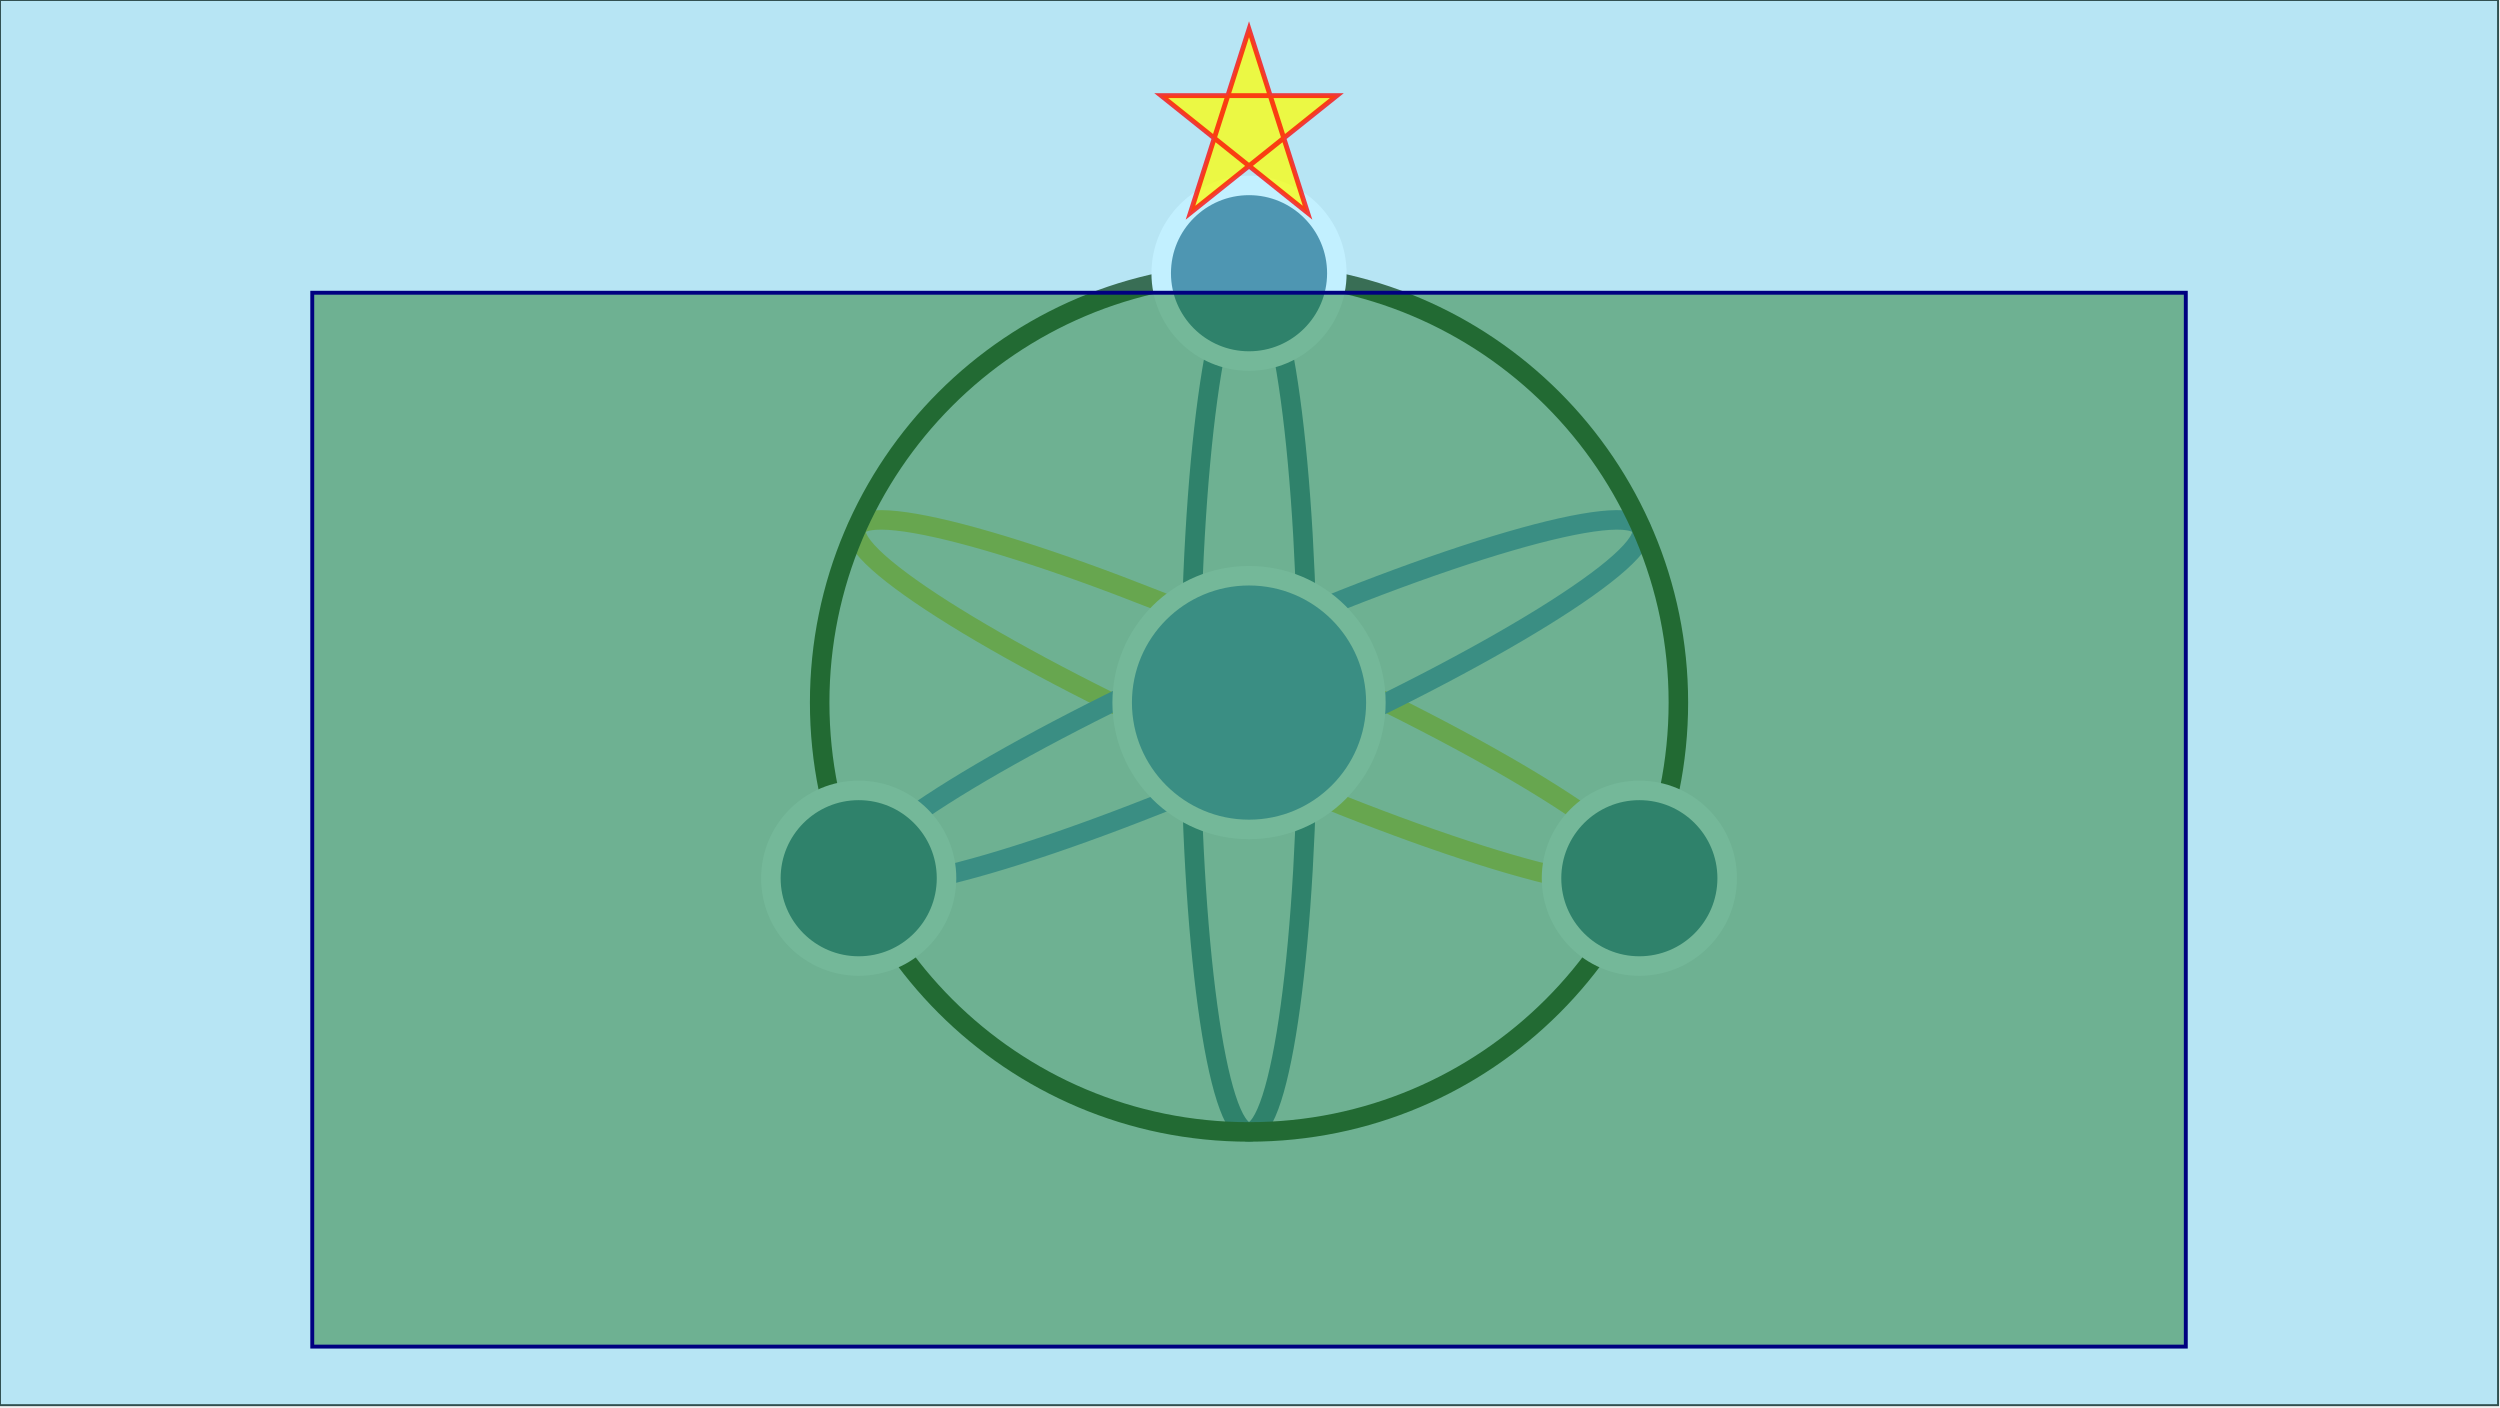
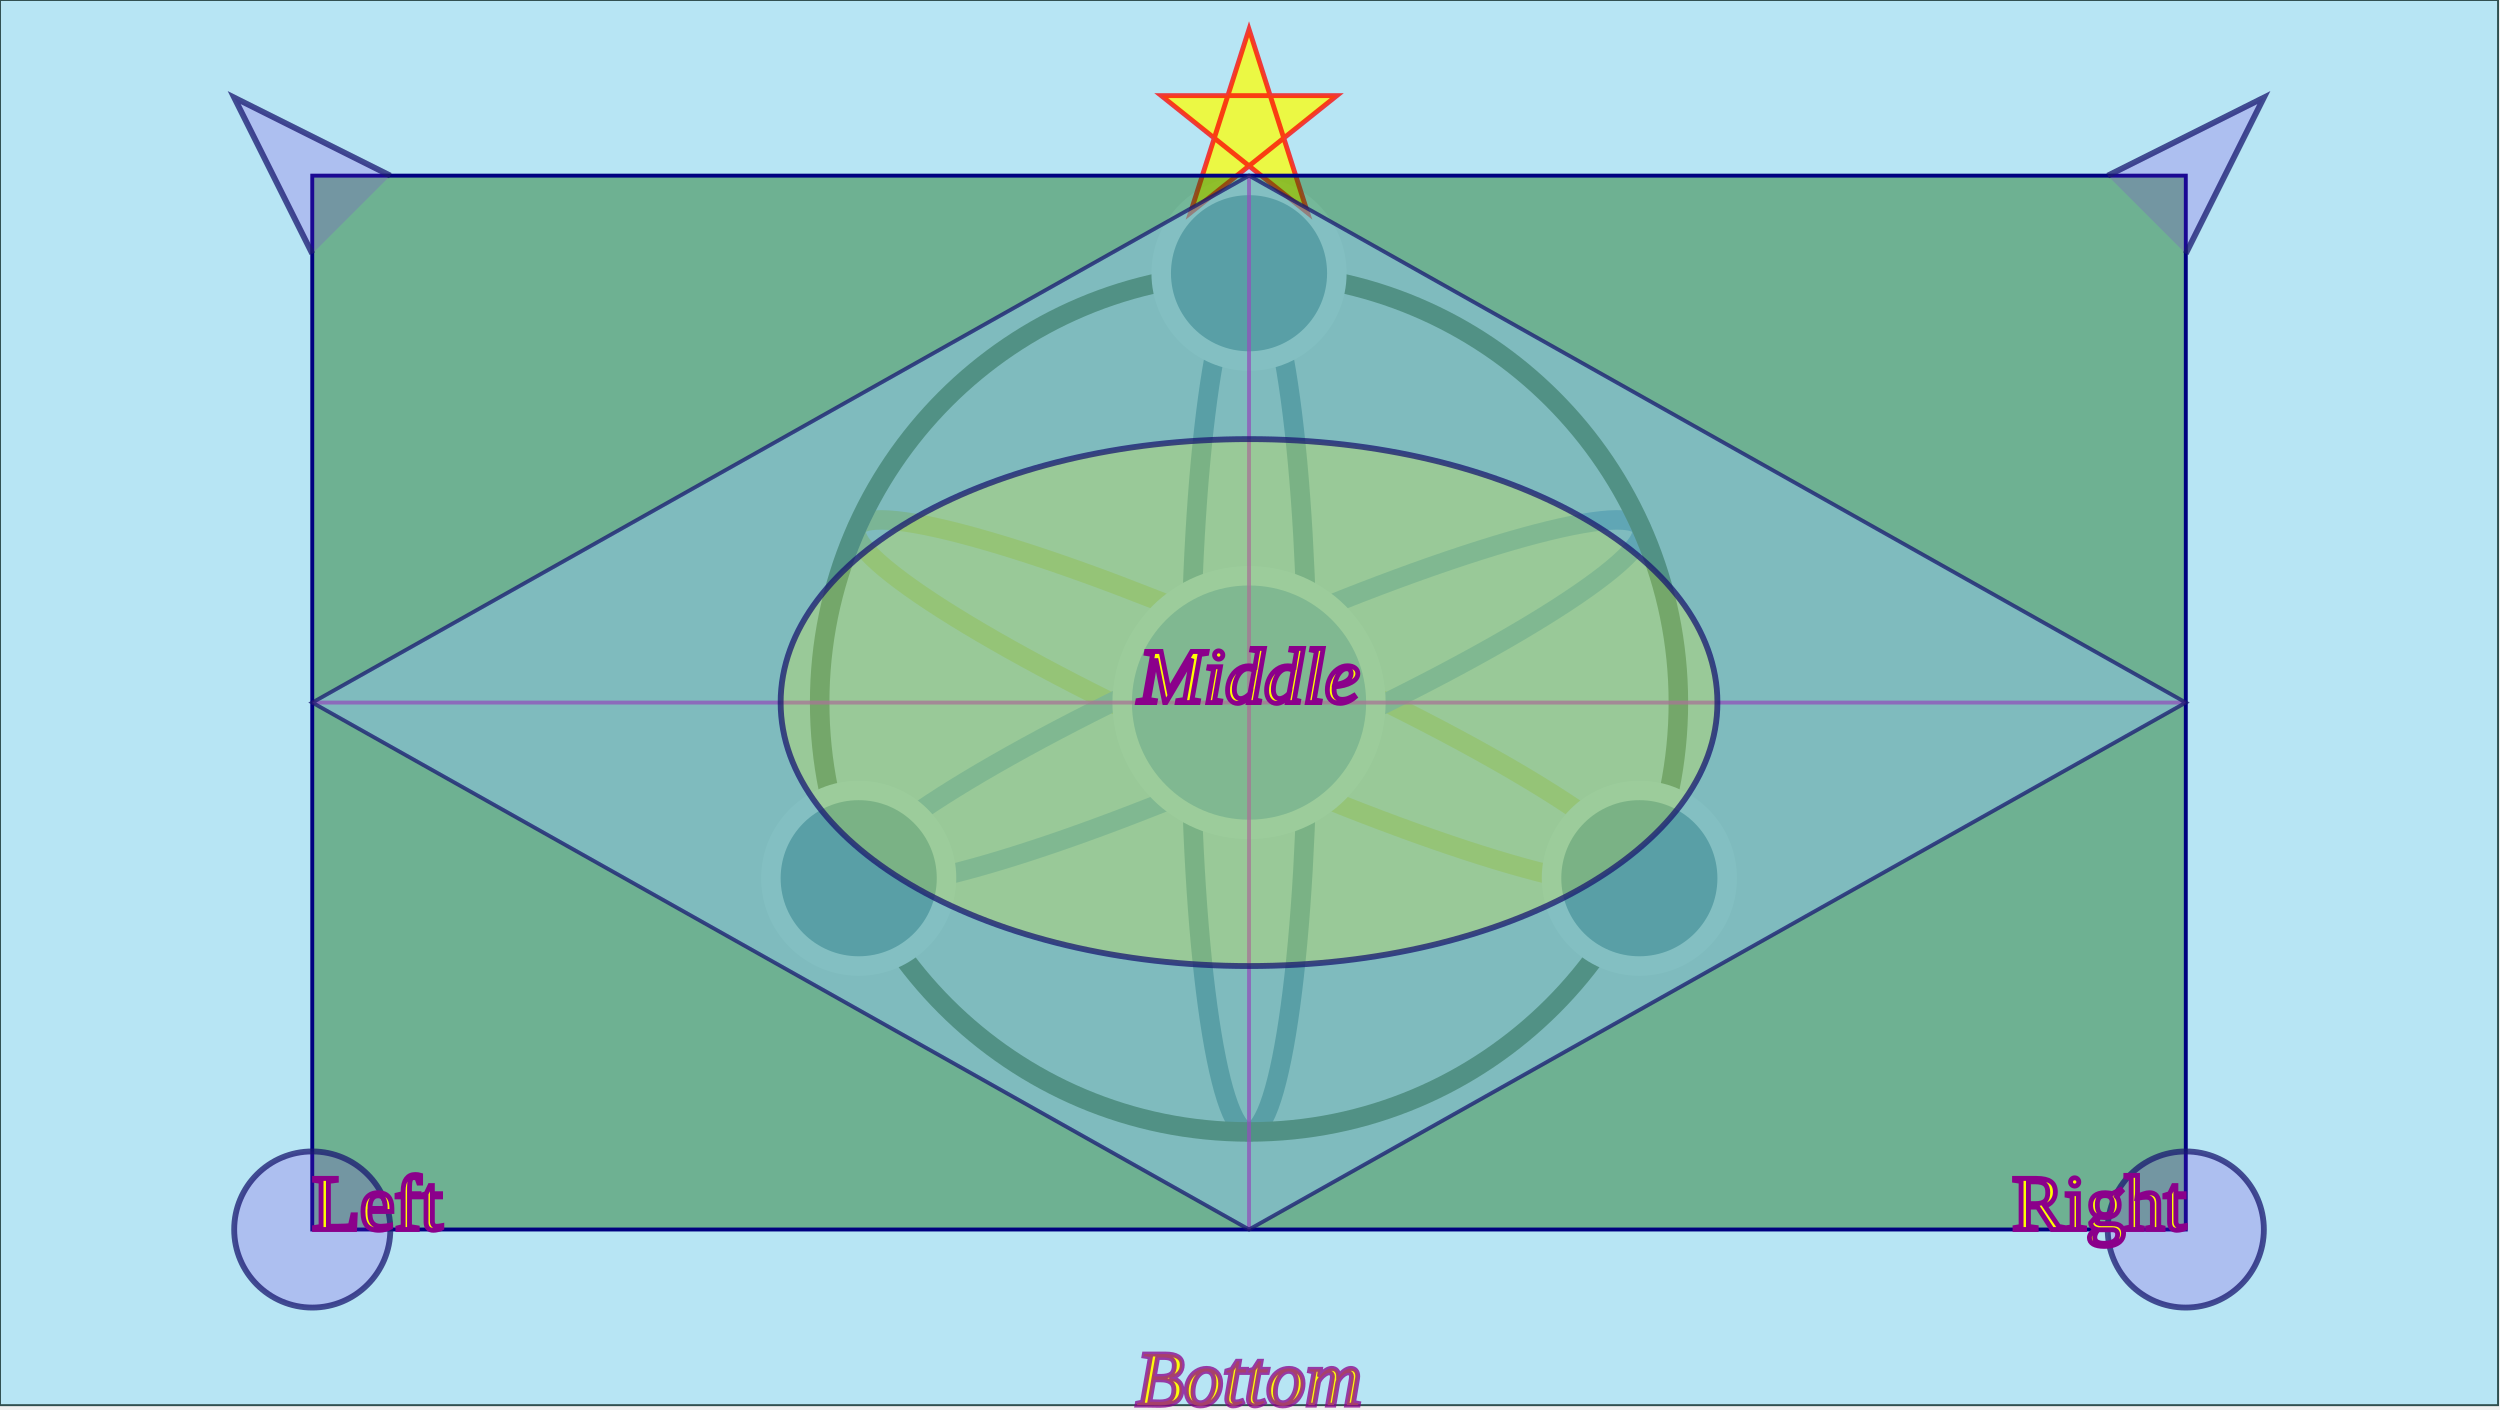
<svg xmlns="http://www.w3.org/2000/svg">
  <g stroke-width="2" transform="translate(640,360) scale(5)">
    <g fill="none">
      <ellipse stroke="rgb(102,137,154)" rx="6" ry="44" />
      <ellipse stroke="rgb(225,216,93)" rx="6" ry="44" transform="rotate(-66)" />
      <ellipse stroke="rgb(128,163,207)" rx="6" ry="44" transform="rotate(66)" />
      <circle stroke="rgb(75,84,31)" r="44" />
    </g>
    <g fill="rgb(102,137,154)" stroke="white" stroke-width="2">
      <circle fill="rgb(128,163,207)" r="13" />
      <circle cy="-44" r="9" />
      <circle cx="-40" cy="18" r="9" />
      <circle cx="40" cy="18" r="9" />
    </g>
  </g>
  <rect stroke="darkslategray" x="0" y="0" width="1280" height="720" fill="deepskyblue" fill-opacity="0.24" />
  <polygon fill-opacity="0.72" fill="yellow" stroke="red" stroke-width="5" stroke-opacity="0.75" points="100,10 40,198 190,78 10,78 160,198" transform="translate(590, 10) scale(0.5)" />
-   <g transform="translate(160, 150)" stroke-width="2" stroke="navy">
-     <rect fill-opacity="0.4" x="0" y="0" width="960" height="540" fill="rgb(0,100,0)  " />
+   <g transform="translate(160, 90)" stroke-width="2" stroke="navy">
+     <rect fill-opacity="0.4" x="0" y="0" width="960" height="540" fill="rgb(0,100,0)" />
+     <g stroke-opacity="0.75" stroke="midnightblue" fill="rgb(153, 204, 255)" fill-opacity="0.5">
+       <line x1="0" y1="270" x2="960" y2="270" stroke="darkmagenta" />
+       <line x1="480" y1="0" x2="480" y2="540" stroke="darkmagenta" />
+       <polygon fill-opacity="0.4" points="0,270 480,0 480,0 960,270 960,270 480,540 0,270" />
+       <g stroke-opacity="0.75" fill-opacity="0.2" stroke-width="3" fill="blueviolet">
+         <ellipse cx="480" cy="270" rx="240" ry="135" fill="yellow" />
+         <polyline points="0,40 -40,-40 40,0" />
+         <polyline points="0,40 -40,-40 40,0" transform="translate(960,0) rotate(90)" />
+         <circle cx="0" cy="540" r="40" />
+         <circle cx="0" cy="540" r="40" transform="translate(960,0)" />
+       </g>
+     </g>
+     <g fill="yellow" stroke="darkmagenta" font-family="times new roman" stroke-width="2.5">
+       <text x="480" y="270" font-size="40" text-anchor="middle" font-style="italic">Middle</text>
+       <text x="0" y="540" font-size="40">Left</text>
+       <text x="960" y="540" font-size="40" text-anchor="end">Right</text>
+     </g>
  </g>
+   <text font-family="times new roman" x="640" y="720" fill="yellow" font-size="40" stroke-opacity="0.75" stroke-width="2.5" fill-opacity="0.95" stroke="darkmagenta" text-anchor="middle" font-style="italic">Bottom</text>
</svg>
